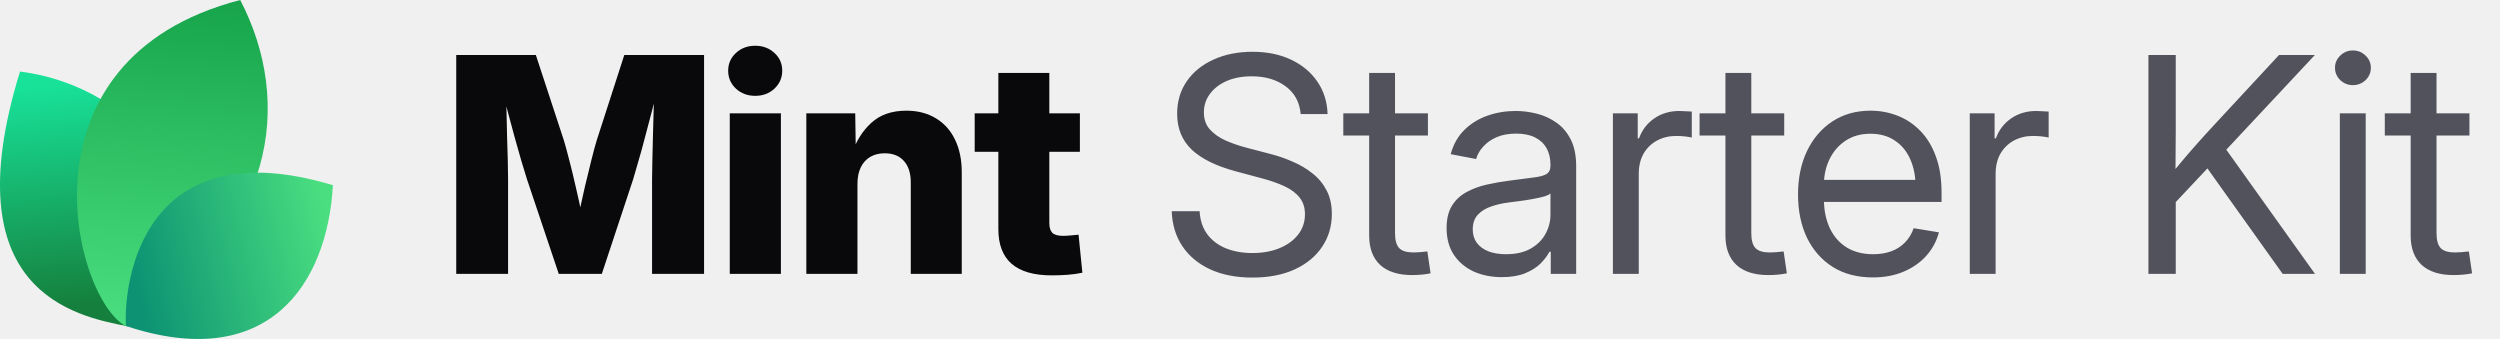
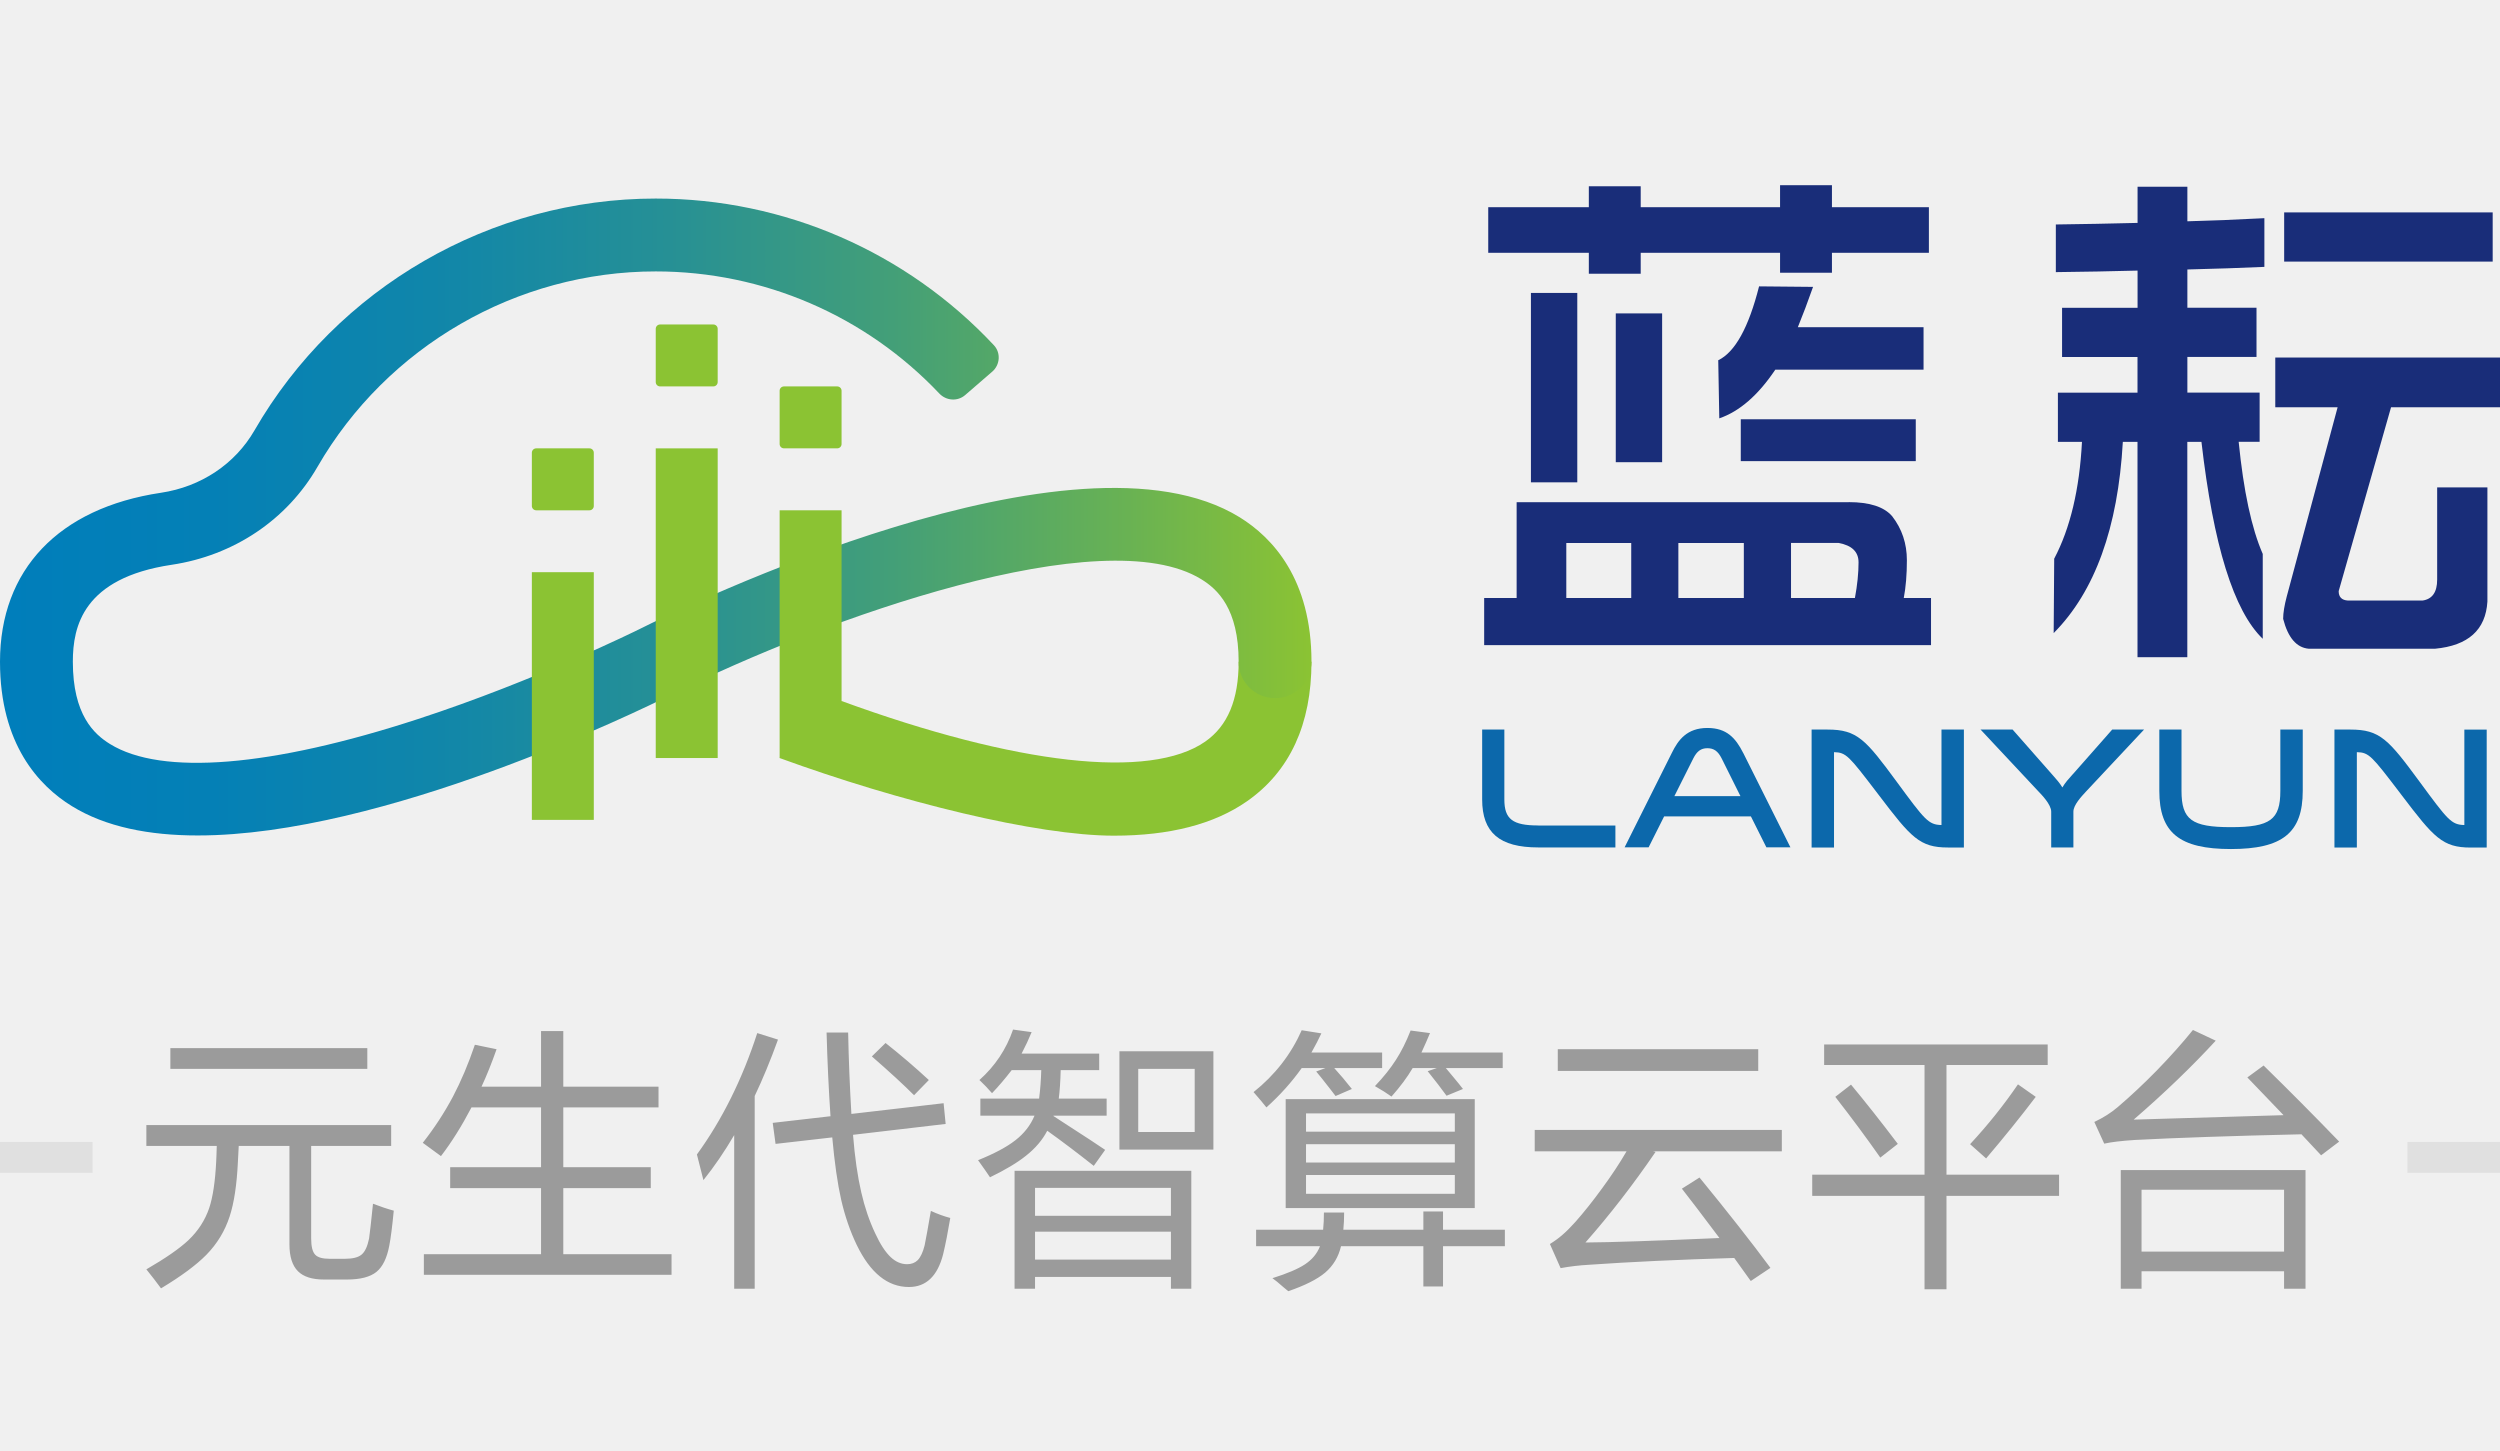
- <svg xmlns="http://www.w3.org/2000/svg" width="177" height="24" viewBox="0 0 177 24" fill="none">
-   <path d="M9.061 23.108C5.268 22.377 -3.391 20.627 1.417 5.064C9.634 6.099 16.973 14.064 9.061 23.108Z" fill="url(#paint0_linear_17557_2020)" />
-   <path d="M8.919 23.094C5.276 21.222 0.784 4.209 17.007 0C20.757 7.193 19.621 16.545 8.919 23.094Z" fill="url(#paint1_linear_17557_2020)" />
-   <path d="M8.914 23.079C8.735 19.882 10.159 9.085 23.57 13.111C23.181 20.123 18.984 26.418 8.914 23.079Z" fill="url(#paint2_linear_17557_2020)" />
-   <path d="M32.301 19.392V3.894H37.938L39.925 9.948C40.036 10.315 40.164 10.787 40.31 11.362C40.462 11.938 40.611 12.552 40.757 13.204C40.91 13.855 41.048 14.483 41.173 15.086C41.305 15.682 41.412 16.192 41.495 16.615H40.695C40.771 16.192 40.871 15.682 40.996 15.086C41.128 14.49 41.267 13.866 41.412 13.214C41.565 12.562 41.714 11.948 41.86 11.373C42.005 10.79 42.133 10.315 42.244 9.948L44.2 3.894H49.848V19.392H46.166V12.704C46.166 12.357 46.173 11.917 46.187 11.383C46.2 10.849 46.214 10.27 46.228 9.646C46.249 9.022 46.266 8.391 46.28 7.753C46.301 7.115 46.311 6.519 46.311 5.964H46.623C46.485 6.561 46.332 7.181 46.166 7.826C45.999 8.471 45.833 9.102 45.666 9.719C45.507 10.336 45.351 10.901 45.198 11.414C45.053 11.928 44.928 12.357 44.824 12.704L42.608 19.392H39.561L37.314 12.704C37.203 12.357 37.072 11.928 36.919 11.414C36.773 10.901 36.614 10.34 36.441 9.729C36.274 9.112 36.104 8.481 35.931 7.836C35.764 7.192 35.608 6.567 35.463 5.964H35.827C35.834 6.512 35.844 7.105 35.858 7.743C35.872 8.374 35.886 9.005 35.9 9.636C35.92 10.26 35.938 10.839 35.952 11.373C35.965 11.907 35.972 12.351 35.972 12.704V19.392H32.301ZM51.668 19.392V8.024H55.288V19.392H51.668ZM53.468 6.786C52.927 6.786 52.473 6.616 52.105 6.276C51.738 5.93 51.554 5.507 51.554 5.007C51.554 4.508 51.738 4.088 52.105 3.749C52.473 3.409 52.927 3.239 53.468 3.239C54.009 3.239 54.463 3.409 54.83 3.749C55.198 4.082 55.382 4.501 55.382 5.007C55.382 5.507 55.198 5.93 54.83 6.276C54.463 6.616 54.009 6.786 53.468 6.786ZM60.708 13.027V19.392H57.088V8.024H60.551L60.593 10.967H60.281C60.593 10.024 61.061 9.268 61.685 8.7C62.309 8.124 63.138 7.836 64.171 7.836C64.975 7.836 65.672 8.017 66.262 8.377C66.851 8.731 67.302 9.234 67.614 9.885C67.933 10.537 68.092 11.307 68.092 12.194V19.392H64.483V12.912C64.483 12.26 64.32 11.754 63.994 11.394C63.675 11.033 63.221 10.853 62.632 10.853C62.25 10.853 61.914 10.936 61.623 11.102C61.332 11.269 61.106 11.515 60.947 11.841C60.787 12.16 60.708 12.555 60.708 13.027ZM76.456 8.024V10.749H69.008V8.024H76.456ZM70.683 5.163H74.292V15.783C74.292 16.102 74.361 16.334 74.5 16.48C74.646 16.625 74.899 16.698 75.259 16.698C75.405 16.698 75.596 16.688 75.831 16.667C76.074 16.646 76.251 16.629 76.362 16.615L76.632 19.309C76.313 19.378 75.963 19.427 75.582 19.455C75.207 19.482 74.836 19.496 74.469 19.496C73.2 19.496 72.25 19.222 71.619 18.674C70.995 18.127 70.683 17.308 70.683 16.22V5.163Z" fill="#09090B" />
-   <path d="M88.667 19.652C87.523 19.652 86.528 19.458 85.682 19.07C84.843 18.681 84.188 18.137 83.716 17.437C83.245 16.736 82.992 15.908 82.957 14.951H84.933C84.968 15.596 85.148 16.14 85.474 16.584C85.8 17.021 86.24 17.354 86.795 17.582C87.35 17.804 87.974 17.915 88.667 17.915C89.388 17.915 90.026 17.801 90.581 17.572C91.143 17.343 91.583 17.024 91.902 16.615C92.228 16.199 92.391 15.717 92.391 15.169C92.391 14.698 92.266 14.306 92.017 13.994C91.767 13.675 91.413 13.408 90.956 13.193C90.498 12.978 89.954 12.787 89.323 12.621L87.502 12.132C86.123 11.765 85.082 11.255 84.382 10.603C83.689 9.944 83.342 9.095 83.342 8.055C83.342 7.174 83.571 6.404 84.028 5.746C84.486 5.087 85.117 4.577 85.921 4.217C86.726 3.849 87.645 3.666 88.678 3.666C89.718 3.666 90.63 3.853 91.413 4.227C92.204 4.602 92.824 5.122 93.275 5.787C93.726 6.446 93.965 7.209 93.993 8.076H92.089C92.013 7.23 91.656 6.574 91.018 6.11C90.387 5.638 89.586 5.403 88.615 5.403C87.95 5.403 87.36 5.513 86.847 5.735C86.341 5.957 85.946 6.262 85.661 6.651C85.377 7.032 85.235 7.469 85.235 7.961C85.235 8.447 85.377 8.849 85.661 9.168C85.946 9.48 86.317 9.74 86.774 9.948C87.232 10.149 87.724 10.319 88.251 10.457L89.884 10.884C90.439 11.023 90.977 11.206 91.496 11.435C92.023 11.657 92.495 11.934 92.911 12.267C93.334 12.593 93.67 12.995 93.92 13.474C94.17 13.945 94.294 14.504 94.294 15.149C94.294 16.015 94.066 16.788 93.608 17.468C93.157 18.148 92.512 18.681 91.673 19.07C90.834 19.458 89.832 19.652 88.667 19.652ZM101.097 8.024V9.594H95.106V8.024H101.097ZM96.937 5.163H98.767V16.521C98.767 17 98.865 17.347 99.059 17.562C99.26 17.77 99.6 17.874 100.078 17.874C100.21 17.874 100.366 17.867 100.546 17.853C100.733 17.832 100.903 17.815 101.056 17.801L101.285 19.351C101.097 19.392 100.886 19.423 100.65 19.444C100.414 19.465 100.189 19.475 99.974 19.475C98.996 19.475 98.244 19.236 97.717 18.758C97.197 18.272 96.937 17.579 96.937 16.677V5.163ZM106.33 19.621C105.595 19.621 104.932 19.489 104.343 19.226C103.754 18.955 103.285 18.564 102.939 18.05C102.592 17.53 102.419 16.896 102.419 16.147C102.419 15.495 102.547 14.965 102.804 14.556C103.06 14.146 103.403 13.828 103.833 13.599C104.263 13.363 104.742 13.186 105.269 13.068C105.796 12.95 106.333 12.857 106.881 12.787C107.574 12.69 108.132 12.617 108.555 12.569C108.978 12.52 109.287 12.441 109.481 12.33C109.675 12.212 109.772 12.014 109.772 11.737V11.654C109.772 11.203 109.679 10.815 109.492 10.489C109.311 10.163 109.041 9.91 108.68 9.729C108.32 9.549 107.872 9.459 107.338 9.459C106.805 9.459 106.34 9.546 105.945 9.719C105.556 9.892 105.241 10.118 104.998 10.395C104.755 10.665 104.593 10.953 104.509 11.258L102.71 10.915C102.897 10.222 103.22 9.65 103.677 9.199C104.135 8.748 104.679 8.412 105.31 8.19C105.941 7.968 106.607 7.857 107.307 7.857C107.8 7.857 108.295 7.92 108.795 8.044C109.301 8.169 109.765 8.381 110.188 8.679C110.611 8.97 110.951 9.369 111.208 9.875C111.464 10.374 111.593 11.005 111.593 11.768V19.392H109.793V17.822H109.7C109.568 18.085 109.363 18.359 109.086 18.643C108.809 18.921 108.444 19.153 107.994 19.34C107.543 19.527 106.988 19.621 106.33 19.621ZM106.621 17.998C107.321 17.998 107.904 17.867 108.368 17.603C108.84 17.333 109.19 16.986 109.419 16.563C109.654 16.133 109.772 15.682 109.772 15.211V13.692C109.703 13.769 109.554 13.841 109.325 13.911C109.096 13.973 108.829 14.032 108.524 14.088C108.226 14.143 107.921 14.192 107.609 14.233C107.304 14.275 107.033 14.309 106.798 14.337C106.354 14.393 105.938 14.49 105.549 14.628C105.168 14.76 104.86 14.954 104.624 15.211C104.388 15.467 104.27 15.811 104.27 16.241C104.27 16.615 104.367 16.934 104.561 17.198C104.762 17.461 105.04 17.662 105.393 17.801C105.747 17.933 106.156 17.998 106.621 17.998ZM114.193 19.392V8.024H115.951V9.792H116.045C116.253 9.209 116.61 8.741 117.116 8.388C117.622 8.034 118.219 7.857 118.905 7.857C119.058 7.857 119.217 7.864 119.384 7.878C119.55 7.885 119.682 7.892 119.779 7.899V9.74C119.716 9.719 119.578 9.695 119.363 9.667C119.155 9.639 118.922 9.625 118.666 9.625C118.174 9.625 117.726 9.733 117.324 9.948C116.922 10.163 116.603 10.471 116.367 10.874C116.138 11.276 116.024 11.758 116.024 12.319V19.392H114.193ZM126.322 8.024V9.594H120.33V8.024H126.322ZM122.161 5.163H123.992V16.521C123.992 17 124.089 17.347 124.283 17.562C124.484 17.77 124.824 17.874 125.302 17.874C125.434 17.874 125.59 17.867 125.77 17.853C125.958 17.832 126.127 17.815 126.28 17.801L126.509 19.351C126.322 19.392 126.11 19.423 125.874 19.444C125.639 19.465 125.413 19.475 125.198 19.475C124.221 19.475 123.468 19.236 122.941 18.758C122.421 18.272 122.161 17.579 122.161 16.677V5.163ZM132.604 19.642C131.502 19.642 130.555 19.396 129.765 18.903C128.974 18.404 128.364 17.714 127.934 16.834C127.511 15.946 127.3 14.927 127.3 13.775C127.3 12.611 127.511 11.584 127.934 10.697C128.364 9.802 128.964 9.102 129.734 8.596C130.51 8.089 131.408 7.836 132.428 7.836C133.1 7.836 133.738 7.954 134.341 8.19C134.952 8.426 135.489 8.783 135.954 9.261C136.425 9.74 136.793 10.343 137.056 11.071C137.327 11.792 137.462 12.645 137.462 13.63V14.296H128.433V12.735H136.463L135.631 13.297C135.631 12.541 135.506 11.876 135.257 11.3C135.007 10.725 134.643 10.277 134.165 9.958C133.686 9.632 133.107 9.469 132.428 9.469C131.748 9.469 131.162 9.632 130.67 9.958C130.177 10.284 129.796 10.725 129.526 11.279C129.262 11.827 129.13 12.441 129.13 13.12V14.046C129.13 14.864 129.273 15.572 129.557 16.168C129.841 16.757 130.243 17.211 130.763 17.53C131.283 17.842 131.901 17.998 132.615 17.998C133.093 17.998 133.523 17.929 133.905 17.79C134.293 17.645 134.619 17.433 134.882 17.156C135.153 16.879 135.354 16.546 135.486 16.157L137.275 16.449C137.108 17.08 136.81 17.634 136.38 18.113C135.95 18.591 135.413 18.966 134.768 19.236C134.123 19.507 133.402 19.642 132.604 19.642ZM139.459 19.392V8.024H141.217V9.792H141.311C141.519 9.209 141.876 8.741 142.382 8.388C142.888 8.034 143.485 7.857 144.171 7.857C144.324 7.857 144.483 7.864 144.649 7.878C144.816 7.885 144.948 7.892 145.045 7.899V9.74C144.982 9.719 144.844 9.695 144.629 9.667C144.421 9.639 144.188 9.625 143.932 9.625C143.439 9.625 142.992 9.733 142.59 9.948C142.188 10.163 141.869 10.471 141.633 10.874C141.404 11.276 141.29 11.758 141.29 12.319V19.392H139.459ZM153.429 14.961V12.715C153.783 12.257 154.136 11.82 154.49 11.404C154.844 10.981 155.204 10.565 155.572 10.156C155.939 9.74 156.314 9.327 156.695 8.918L161.355 3.894H163.893L157.277 10.967H157.184L153.429 14.961ZM152.108 19.392V3.894H154.043V9.241L154.022 12.559L154.043 13.505V19.392H152.108ZM161.615 19.392L155.967 11.477L157.173 9.969L163.903 19.392H161.615ZM165.661 19.392V8.024H167.492V19.392H165.661ZM166.587 6.027C166.24 6.027 165.942 5.909 165.692 5.673C165.443 5.43 165.318 5.139 165.318 4.799C165.318 4.459 165.443 4.172 165.692 3.936C165.942 3.693 166.24 3.572 166.587 3.572C166.934 3.572 167.232 3.693 167.482 3.936C167.731 4.172 167.856 4.459 167.856 4.799C167.856 5.139 167.731 5.43 167.482 5.673C167.232 5.909 166.934 6.027 166.587 6.027ZM174.836 8.024V9.594H168.844V8.024H174.836ZM170.675 5.163H172.506V16.521C172.506 17 172.603 17.347 172.797 17.562C172.998 17.77 173.338 17.874 173.816 17.874C173.948 17.874 174.104 17.867 174.284 17.853C174.472 17.832 174.641 17.815 174.794 17.801L175.023 19.351C174.836 19.392 174.624 19.423 174.388 19.444C174.153 19.465 173.927 19.475 173.712 19.475C172.735 19.475 171.982 19.236 171.455 18.758C170.935 18.272 170.675 17.579 170.675 16.677V5.163Z" fill="#52525C" />
+ <svg xmlns="http://www.w3.org/2000/svg" width="81" height="47" viewBox="0 0 81 47" fill="none">
+   <g clip-path="url(#clip0_10526_156789)">
+     <path d="M5.217 41.743C5.067 41.538 4.909 41.333 4.742 41.127C5.36 40.77 5.814 40.455 6.104 40.183C6.418 39.884 6.642 39.538 6.777 39.145C6.897 38.785 6.973 38.278 7.005 37.625C7.005 37.587 7.008 37.517 7.014 37.414C7.02 37.285 7.023 37.19 7.023 37.128H4.742V36.452H12.674V37.128H10.082V40.13C10.082 40.388 10.126 40.562 10.213 40.653C10.295 40.741 10.452 40.785 10.684 40.785H11.171C11.429 40.785 11.611 40.739 11.716 40.648C11.825 40.558 11.905 40.385 11.958 40.13C11.987 39.922 12.03 39.545 12.085 39.001C12.335 39.097 12.559 39.172 12.758 39.225C12.708 39.743 12.66 40.121 12.613 40.358C12.537 40.763 12.398 41.047 12.195 41.211C11.99 41.375 11.671 41.457 11.237 41.457H10.499C10.115 41.457 9.834 41.368 9.655 41.189C9.471 41.007 9.378 40.716 9.378 40.315V37.128H7.735L7.708 37.643C7.673 38.387 7.584 38.977 7.44 39.414C7.288 39.882 7.038 40.295 6.689 40.653C6.361 40.987 5.87 41.35 5.217 41.743ZM5.52 34.632V33.96H11.901V34.632H5.52ZM13.733 41.303V40.635H17.53V38.495H14.586V37.818H17.53V35.88H15.276C14.962 36.481 14.633 37.007 14.287 37.458C14.164 37.367 13.968 37.224 13.698 37.027C14.073 36.55 14.398 36.052 14.674 35.533C14.938 35.032 15.175 34.471 15.386 33.85L16.089 33.995C15.922 34.467 15.759 34.871 15.601 35.208H17.53V33.406H18.251V35.208H21.336V35.88H18.251V37.818H21.085V38.495H18.251V40.635H21.758V41.303H13.733ZM23.788 41.756V36.777C23.477 37.307 23.145 37.794 22.791 38.236C22.732 37.993 22.662 37.716 22.58 37.405C23.397 36.28 24.049 34.969 24.535 33.472L25.207 33.683C24.967 34.348 24.715 34.958 24.452 35.511V41.756H23.788ZM29.448 41.699C28.76 41.699 28.196 41.243 27.756 40.332C27.545 39.893 27.378 39.408 27.255 38.877C27.135 38.344 27.039 37.669 26.965 36.852L25.128 37.062L25.036 36.381L26.908 36.166C26.85 35.31 26.807 34.407 26.781 33.455H27.48C27.497 34.313 27.532 35.192 27.585 36.091L30.573 35.744L30.639 36.416L27.638 36.768C27.696 37.498 27.786 38.12 27.906 38.636C28.017 39.119 28.168 39.562 28.358 39.963C28.52 40.315 28.688 40.572 28.864 40.736C29.025 40.886 29.201 40.96 29.391 40.96C29.532 40.96 29.646 40.916 29.734 40.829C29.828 40.732 29.902 40.572 29.958 40.35C30.005 40.121 30.072 39.749 30.16 39.233C30.377 39.333 30.586 39.409 30.789 39.462C30.715 39.907 30.638 40.301 30.556 40.644C30.374 41.347 30.005 41.699 29.448 41.699ZM29.615 35.485C29.273 35.142 28.817 34.723 28.248 34.228L28.692 33.793C29.19 34.188 29.658 34.588 30.094 34.993L29.615 35.485ZM32.872 41.756V37.933H38.598V41.756H37.938V41.373H33.535V41.756H32.872ZM33.535 40.811H37.938V39.906H33.535V40.811ZM33.535 39.392H37.938V38.486H33.535V39.392ZM32.076 38.144C32.003 38.032 31.874 37.848 31.689 37.59C32.214 37.379 32.615 37.165 32.894 36.948C33.181 36.726 33.389 36.459 33.518 36.148H31.764V35.595H33.667C33.705 35.299 33.728 34.991 33.737 34.672H32.779C32.557 34.959 32.344 35.208 32.142 35.419C32.004 35.261 31.868 35.119 31.733 34.993C32.24 34.541 32.603 33.997 32.823 33.358L33.425 33.441C33.334 33.664 33.226 33.895 33.1 34.136H35.614V34.672H34.366C34.357 35.041 34.336 35.349 34.304 35.595H35.855V36.148H34.137C34.134 36.151 34.131 36.154 34.128 36.157C34.24 36.23 34.404 36.337 34.621 36.478C35.154 36.821 35.549 37.08 35.807 37.256L35.438 37.774C34.893 37.344 34.391 36.964 33.931 36.636C33.778 36.932 33.551 37.2 33.249 37.44C32.965 37.669 32.574 37.903 32.076 38.144ZM36.269 37.247V34.061H39.314V37.247H36.269ZM36.879 36.676H38.708V34.632H36.879V36.676ZM41.74 41.835C41.71 41.812 41.658 41.768 41.581 41.703C41.426 41.565 41.308 41.469 41.226 41.413C41.703 41.264 42.055 41.114 42.28 40.965C42.515 40.81 42.677 40.613 42.768 40.376H40.698V39.844H42.869C42.887 39.677 42.895 39.491 42.895 39.286H43.55C43.55 39.491 43.541 39.677 43.524 39.844H46.117V39.251H46.754V39.844H48.758V40.376H46.754V41.681H46.117V40.376H43.449C43.367 40.725 43.196 41.01 42.935 41.233C42.677 41.45 42.279 41.65 41.74 41.835ZM41.656 39.141V35.612H47.782V39.141H41.656ZM42.315 38.68H47.136V38.069H42.315V38.68ZM42.315 37.665H47.136V37.071H42.315V37.665ZM42.315 36.667H47.136V36.074H42.315V36.667ZM41.032 35.88C40.924 35.743 40.785 35.577 40.615 35.384C41.309 34.83 41.829 34.162 42.175 33.38L42.812 33.481C42.73 33.66 42.623 33.866 42.491 34.101H44.781V34.606H43.23C43.414 34.808 43.605 35.034 43.801 35.283L43.273 35.511C43.235 35.461 43.175 35.384 43.093 35.278C42.891 35.018 42.742 34.83 42.645 34.716L42.944 34.606H42.175C41.85 35.063 41.469 35.488 41.032 35.88ZM45.084 35.529C44.952 35.432 44.773 35.319 44.548 35.19C44.829 34.895 45.056 34.61 45.229 34.338C45.402 34.071 45.56 33.755 45.704 33.389L46.332 33.472C46.253 33.663 46.161 33.872 46.055 34.101H48.688V34.606H46.846C46.899 34.673 46.978 34.769 47.084 34.892C47.224 35.059 47.33 35.189 47.4 35.283L46.868 35.502C46.713 35.286 46.509 35.02 46.257 34.707L46.552 34.606H45.77C45.594 34.905 45.365 35.212 45.084 35.529ZM56.725 41.505L56.189 40.758C54.405 40.811 52.839 40.884 51.491 40.978C51.169 40.996 50.86 41.032 50.564 41.088L50.217 40.306C50.369 40.212 50.504 40.114 50.621 40.011C50.741 39.909 50.88 39.77 51.039 39.594C51.317 39.28 51.605 38.919 51.904 38.508C52.212 38.089 52.477 37.688 52.7 37.304H49.725V36.61H57.731V37.304H53.557L53.64 37.322C52.911 38.388 52.153 39.367 51.368 40.257C52.183 40.252 53.63 40.203 55.71 40.112C55.145 39.359 54.739 38.826 54.493 38.513L55.064 38.152C55.978 39.269 56.744 40.244 57.362 41.079L56.725 41.505ZM50.472 34.698V33.995H56.967V34.698H50.472ZM62.355 41.773V38.746H58.716V38.06H62.355V34.505H59.102V33.841H66.345V34.505H63.066V38.06H66.714V38.746H63.066V41.773H62.355ZM64.35 37.533L63.831 37.071C64.405 36.453 64.922 35.807 65.382 35.133L65.958 35.538C65.472 36.179 64.936 36.844 64.35 37.533ZM60.922 37.506C60.471 36.862 59.984 36.206 59.463 35.538L59.973 35.142C60.438 35.702 60.944 36.342 61.489 37.062L60.922 37.506ZM68.713 41.756V37.911H74.699V41.756H74.004V41.189H69.386V41.756H68.713ZM69.386 40.552H74.004V38.548H69.386V40.552ZM75.204 37.432L74.567 36.751C72.305 36.803 70.505 36.865 69.166 36.935C68.727 36.964 68.397 37.004 68.177 37.054L67.856 36.351C68.149 36.213 68.401 36.053 68.612 35.872C69.025 35.52 69.446 35.126 69.874 34.69C70.319 34.232 70.711 33.793 71.051 33.371L71.79 33.718C71.016 34.559 70.13 35.412 69.131 36.276L73.987 36.131L72.814 34.909L73.341 34.523C74.176 35.34 74.992 36.162 75.789 36.988L75.204 37.432Z" fill="#9B9B9B" />
+     <rect y="37" width="3" height="1" fill="#E0E0E0" />
+     <rect x="78" y="37" width="3" height="1" fill="#E0E0E0" />
+     <g clip-path="url(#clip1_10526_156789)">
+       <path d="M59.898 16.269C60.577 16.269 61.046 16.422 61.307 16.727C61.623 17.135 61.783 17.609 61.783 18.154C61.783 18.619 61.749 19.024 61.682 19.376H62.565V20.903H48.087V19.376H49.139V16.271H59.9L59.898 16.269ZM48.219 6.713H51.478V6.034H53.159V6.713H57.674V6H59.355V6.713H62.496V8.19H59.355V8.836H57.674V8.19H53.159V8.87H51.478V8.19H48.219V6.713ZM50.748 19.376H52.852V17.594H50.748V19.376ZM54.379 19.376H56.5V17.594H54.379V19.376ZM57.52 11.977C56.965 12.804 56.361 13.33 55.705 13.555L55.671 11.672C56.214 11.411 56.656 10.614 56.994 9.278L58.743 9.295C58.572 9.78 58.408 10.216 58.25 10.601H62.323V11.977H57.52ZM56.401 13.584H62.071V14.941H56.401V13.584ZM53.853 10.155V14.975H52.351V10.155H53.853ZM51.104 9.49V15.627H49.602V9.49H51.104ZM58.029 19.376H60.099C60.179 18.947 60.217 18.562 60.217 18.221C60.217 17.88 60.003 17.672 59.574 17.592H58.029V19.374V19.376Z" fill="#192D79" />
+       <path d="M66.813 9.972H69.257V8.767C68.42 8.79 67.536 8.806 66.609 8.817V7.273C67.48 7.262 68.363 7.245 69.257 7.222V6.051H70.871V7.17C71.695 7.147 72.529 7.113 73.366 7.069V8.647C72.606 8.68 71.775 8.71 70.871 8.731V9.97H73.111V11.565H70.871V12.72H73.212V14.314H72.533C72.691 15.909 72.951 17.121 73.313 17.948V20.697C72.373 19.793 71.712 17.666 71.327 14.316H70.869V21.293H69.255V14.316H68.78C68.622 17.1 67.875 19.166 66.539 20.512L66.556 18.101C67.076 17.116 67.376 15.854 67.456 14.316H66.676V12.722H69.255V11.567H66.811V9.972H66.813ZM73.719 11.584H81.001V13.195H77.47L75.773 19.153C75.773 19.344 75.874 19.448 76.078 19.458H78.489C78.806 19.412 78.964 19.187 78.964 18.779V15.791H80.592V19.492C80.536 20.409 79.97 20.918 78.895 21.019H74.805C74.409 20.985 74.132 20.663 73.974 20.051C73.974 19.858 74.014 19.616 74.092 19.321L75.739 13.195H73.719V11.584ZM74.007 6.882H80.763V8.476H74.007V6.882Z" fill="#192D79" />
+       <path d="M49.839 26.745C49.008 26.745 48.741 26.539 48.741 25.902V23.636H48.022V25.902C48.022 26.977 48.583 27.457 49.839 27.457H52.339V26.748H49.839V26.745Z" fill="#0C68AB" />
+       <path d="M56.478 24.393C56.234 23.91 55.942 23.586 55.321 23.586C54.658 23.586 54.374 23.973 54.168 24.393L52.637 27.454H53.415L53.918 26.451H56.729L57.231 27.454H58.01L56.478 24.391V24.393ZM56.39 25.794H54.25L54.862 24.574C54.98 24.339 55.113 24.242 55.319 24.242C55.525 24.242 55.662 24.334 55.782 24.574L56.39 25.794Z" fill="#0C68AB" />
+       <path d="M62.904 23.636V26.731C62.479 26.722 62.363 26.565 61.456 25.332C60.447 23.96 60.173 23.638 59.214 23.638H58.696V27.459H59.422V24.37C59.816 24.377 59.91 24.501 60.79 25.651L60.88 25.769C61.917 27.135 62.197 27.459 63.112 27.459H63.63V23.638H62.904V23.636Z" fill="#0C68AB" />
+       <path d="M68.437 23.636L67.191 25.05L67.145 25.1C67.035 25.222 66.913 25.355 66.821 25.513C66.733 25.367 66.621 25.241 66.52 25.128C66.497 25.102 66.476 25.077 66.453 25.052L65.207 23.636H64.168L66.023 25.618C66.154 25.753 66.459 26.068 66.459 26.297V27.457H67.178V26.297C67.178 26.081 67.442 25.803 67.582 25.651L69.469 23.636H68.432H68.437Z" fill="#0C68AB" />
+       <path d="M73.883 23.636V25.626C73.883 26.558 73.555 26.8 72.282 26.8C71.01 26.8 70.681 26.558 70.681 25.626V23.636H69.962V25.626C69.962 26.981 70.612 27.509 72.282 27.509C73.953 27.509 74.609 26.981 74.609 25.626V23.636H73.883Z" fill="#0C68AB" />
+       <path d="M79.845 23.636V26.731C79.421 26.722 79.305 26.565 78.398 25.332C77.388 23.96 77.115 23.638 76.153 23.638H75.636V27.459H76.362V24.37C76.755 24.377 76.85 24.501 77.729 25.651L77.82 25.771C78.857 27.137 79.136 27.461 80.052 27.461H80.569V23.64H79.843L79.845 23.636Z" fill="#0C68AB" />
+       <path d="M36.092 27.076C33.595 27.076 29.137 25.976 25.258 24.56L27.265 22.712C32.934 24.783 37.266 25.273 39.05 24.027C39.778 23.518 40.132 22.672 40.132 21.44H42.492C42.492 23.47 41.789 24.993 40.403 25.961C39.341 26.703 37.9 27.076 36.092 27.076Z" fill="#8BC333" />
+       <path d="M40.168 16.761C34.862 13.483 22.151 19.666 20.718 20.384C20.666 20.409 17.369 22.048 13.542 23.297C8.779 24.852 5.236 25.14 3.566 24.107C3.048 23.788 2.36 23.163 2.36 21.438C2.36 20.295 2.693 18.728 5.562 18.299C7.574 17.998 9.297 16.843 10.285 15.128C12.541 11.222 16.74 8.794 21.246 8.794C24.732 8.794 28.048 10.229 30.433 12.749C30.656 12.985 31.022 13.014 31.269 12.802L32.148 12.042C32.403 11.823 32.432 11.432 32.203 11.186C29.369 8.158 25.41 6.433 21.246 6.433C15.9 6.433 10.916 9.313 8.243 13.948C7.614 15.036 6.511 15.772 5.213 15.966C1.9 16.462 0 18.459 0 21.44C0 24.118 1.264 25.462 2.325 26.116C3.423 26.796 4.839 27.069 6.406 27.069C12.41 27.069 20.638 23.064 21.774 22.496C26.729 20.02 35.767 16.816 38.926 18.77C39.444 19.09 40.132 19.715 40.132 21.44C40.132 22.092 40.66 22.62 41.312 22.62C41.964 22.62 42.492 22.092 42.492 21.44C42.492 18.762 41.228 17.417 40.168 16.761Z" fill="url(#paint0_linear_10526_156789)" />
+       <path d="M23.112 10.513H21.387C21.309 10.513 21.246 10.576 21.246 10.653V12.379C21.246 12.457 21.309 12.52 21.387 12.52H23.112C23.19 12.52 23.253 12.457 23.253 12.379V10.653C23.253 10.576 23.19 10.513 23.112 10.513Z" fill="#8BC333" />
+       <path d="M27.126 12.52H25.401C25.323 12.52 25.26 12.583 25.26 12.661V14.386C25.26 14.464 25.323 14.527 25.401 14.527H27.126C27.204 14.527 27.267 14.464 27.267 14.386V12.661C27.267 12.583 27.204 12.52 27.126 12.52Z" fill="#8BC333" />
+       <path d="M19.099 14.527H17.373C17.296 14.527 17.232 14.59 17.232 14.668V16.393C17.232 16.471 17.296 16.534 17.373 16.534H19.099C19.176 16.534 19.239 16.471 19.239 16.393V14.668C19.239 14.59 19.176 14.527 19.099 14.527Z" fill="#8BC333" />
+       <path d="M27.267 16.534H25.26V24.559H27.267V16.534Z" fill="#8BC333" />
+       <path d="M23.253 14.527H21.246V24.56H23.253V14.527Z" fill="#8BC333" />
+       <path d="M19.239 18.539H17.232V26.564H19.239V18.539Z" fill="#8BC333" />
+     </g>
+   </g>
  <defs>
-     <linearGradient id="paint0_linear_17557_2020" x1="3.776" y1="5.916" x2="5.232" y2="21.559" gradientUnits="userSpaceOnUse">
-       <stop stop-color="#18E299" />
-       <stop offset="1" stop-color="#15803D" />
+     <linearGradient id="paint0_linear_10526_156789" x1="0" y1="16.752" x2="42.492" y2="16.752" gradientUnits="userSpaceOnUse">
+       <stop stop-color="#007EBB" />
+       <stop offset="0.16" stop-color="#0480B6" />
+       <stop offset="0.33" stop-color="#1086AA" />
+       <stop offset="0.51" stop-color="#269095" />
+       <stop offset="0.68" stop-color="#439F78" />
+       <stop offset="0.86" stop-color="#69B253" />
+       <stop offset="1" stop-color="#8BC333" />
    </linearGradient>
-     <linearGradient id="paint1_linear_17557_2020" x1="12.171" y1="-0.718" x2="10.19" y2="22.983" gradientUnits="userSpaceOnUse">
-       <stop stop-color="#16A34A" />
-       <stop offset="1" stop-color="#4ADE80" />
-     </linearGradient>
-     <linearGradient id="paint2_linear_17557_2020" x1="23.133" y1="15.353" x2="9.338" y2="18.52" gradientUnits="userSpaceOnUse">
-       <stop stop-color="#4ADE80" />
-       <stop offset="1" stop-color="#0D9373" />
-     </linearGradient>
+     <clipPath id="clip0_10526_156789">
+       <rect width="81" height="47" fill="white" />
+     </clipPath>
+     <clipPath id="clip1_10526_156789">
+       <rect width="81" height="21.509" fill="white" transform="translate(0 6)" />
+     </clipPath>
  </defs>
</svg>
